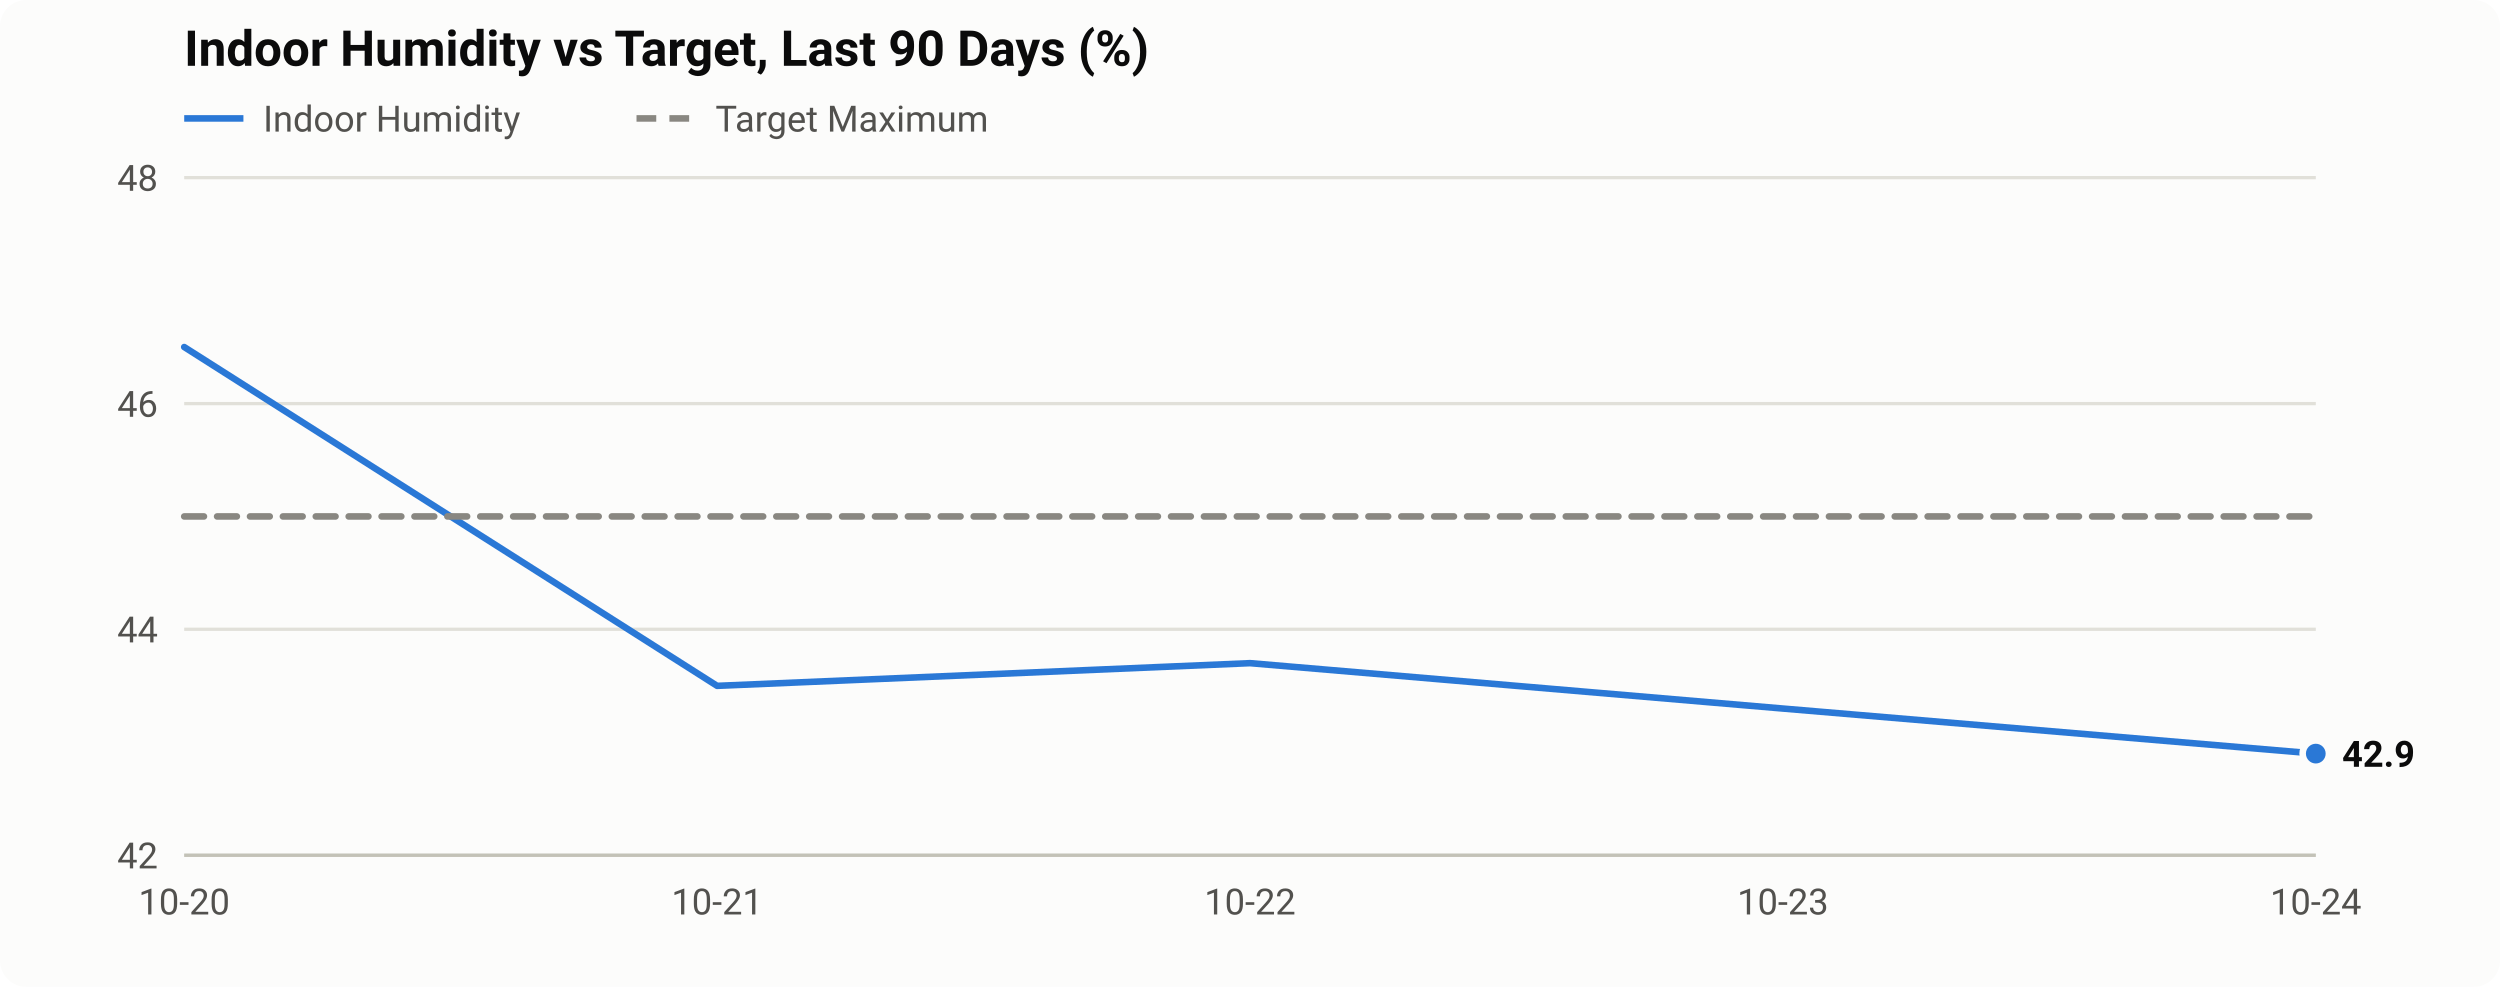
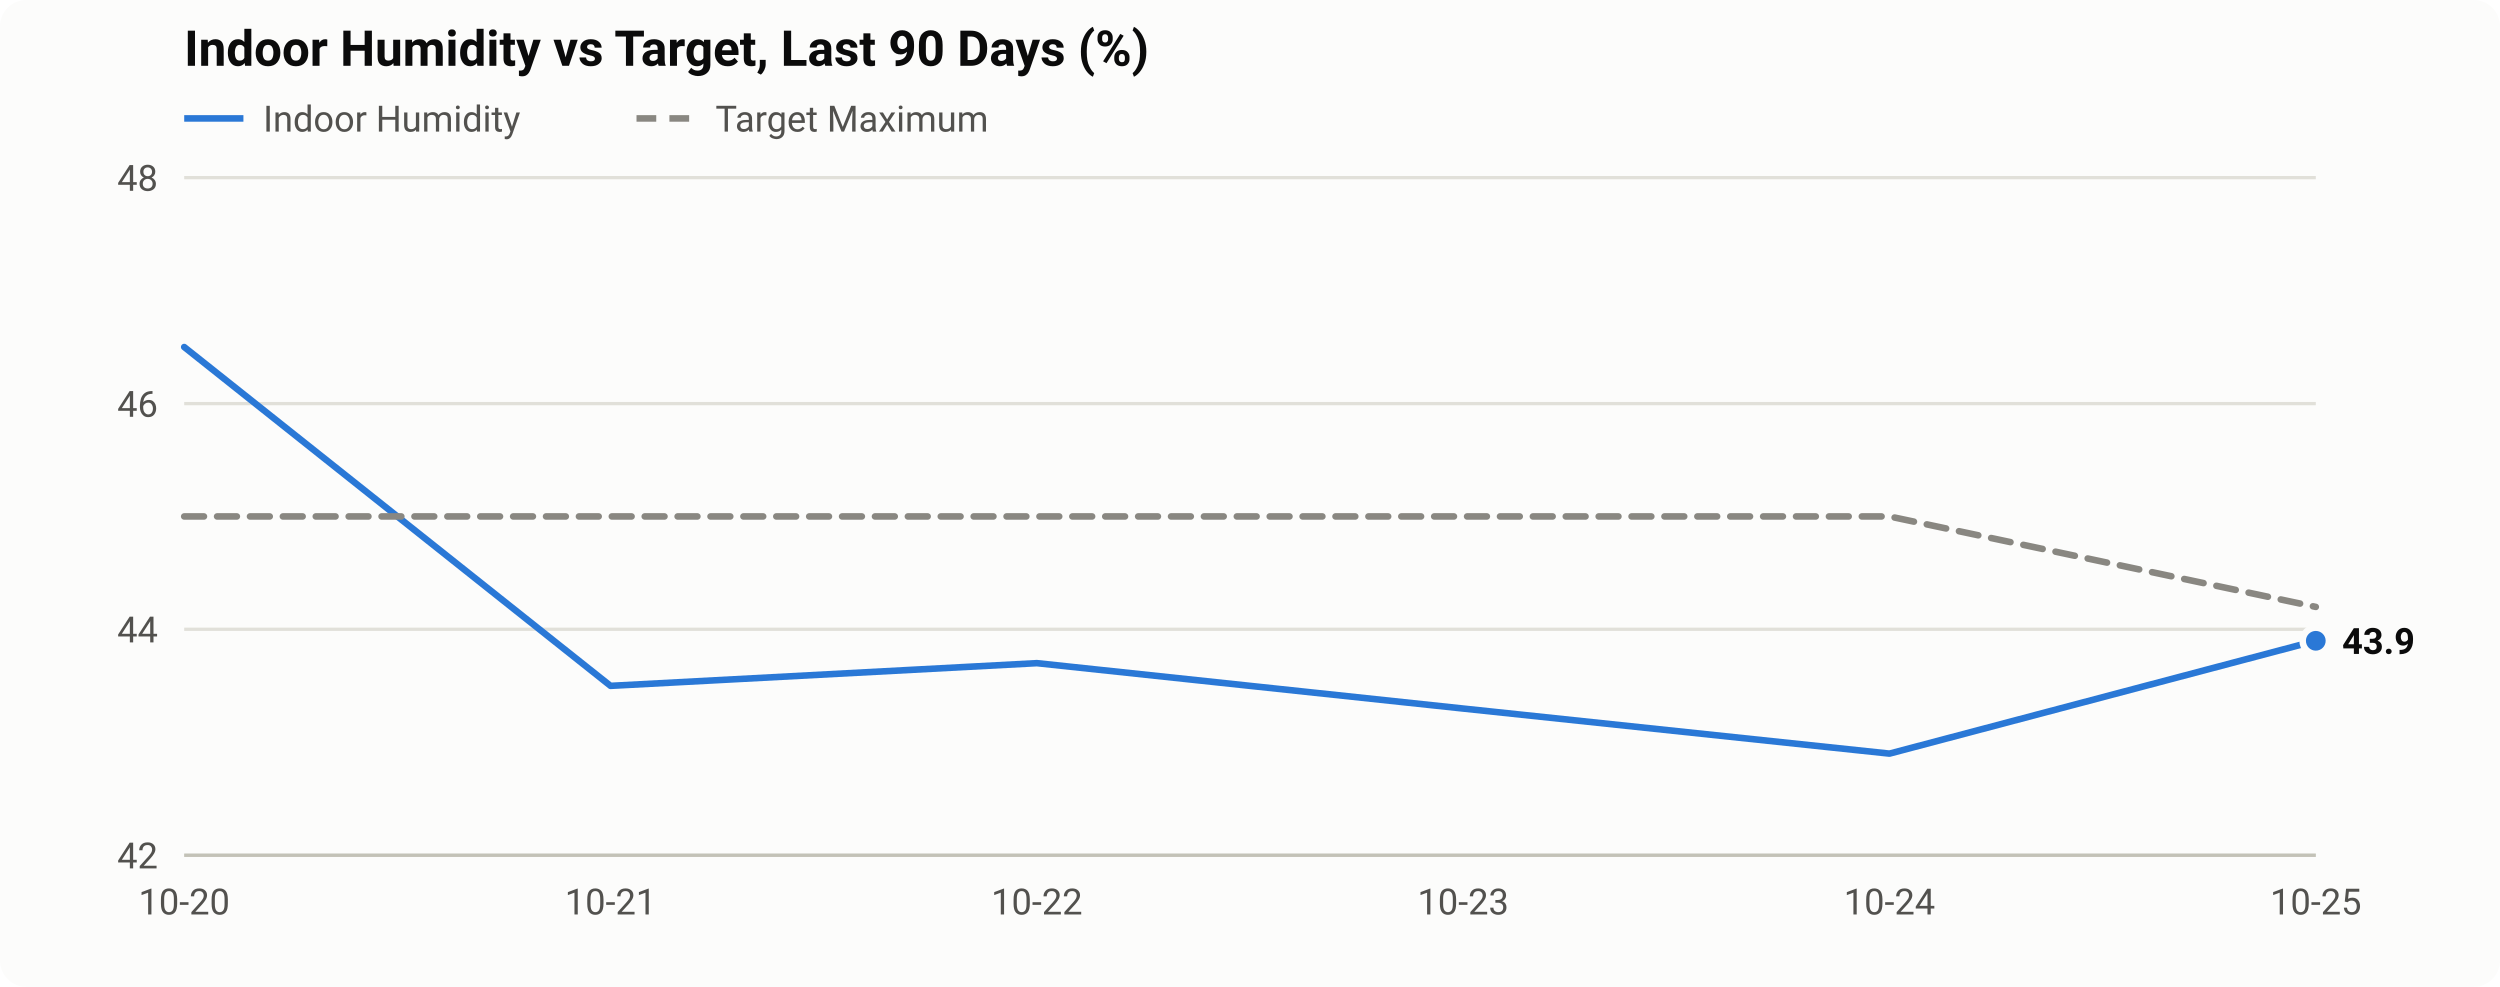
<svg xmlns="http://www.w3.org/2000/svg" viewBox="0 0 760 300" role="img" aria-label="Indoor Humidity vs Target, Last 90 Days (%)" class="chart">
  <style>.chart{font-family:system-ui,-apple-system,'Segoe UI',Roboto,Helvetica,Arial,sans-serif}.chart-title{font-size:15px;font-weight:600;fill:#0b0b0b}.axis,.legend{font-size:11px;fill:#52514e}.value{font-size:11px;fill:#0b0b0b;font-weight:600}.grid{stroke:#e1e0d9;stroke-width:1}.baseline{stroke:#c3c2b7;stroke-width:1}.line{stroke-width:2;stroke-linejoin:round;stroke-linecap:round}.ref{stroke:#898781}.dot{stroke:#fcfcfb;stroke-width:2}.hit{fill:transparent}.s1{stroke:#2a78d6}.f1{fill:#2a78d6}.s2{stroke:#eb6834}.f2{fill:#eb6834}.s3{stroke:#1baf7a}.f3{fill:#1baf7a}.s4{stroke:#eda100}.f4{fill:#eda100}.s5{stroke:#e87ba4}.f5{fill:#e87ba4}.s6{stroke:#008300}.f6{fill:#008300}.s7{stroke:#6250d6}.f7{fill:#6250d6}.s8{stroke:#e34948}.f8{fill:#e34948}</style>
  <rect width="760" height="300" rx="8" fill="#fcfcfb" />
  <text x="56" y="20" class="chart-title">Indoor Humidity vs Target, Last 90 Days (%)</text>
  <line x1="56" x2="74" y1="36" y2="36" class="s1" stroke-width="2" />
  <text x="80" y="40" class="legend">Indoor Humidity</text>
  <line x1="193.5" x2="211.5" y1="36" y2="36" class="ref" stroke-width="2" stroke-dasharray="6 4" />
  <text x="217.5" y="40" class="legend">Target Maximum</text>
  <line x1="56" x2="704" y1="260.0" y2="260.0" class="grid" />
  <text x="48" y="264.0" class="axis" text-anchor="end">42</text>
  <line x1="56" x2="704" y1="191.3" y2="191.3" class="grid" />
  <text x="48" y="195.3" class="axis" text-anchor="end">44</text>
  <line x1="56" x2="704" y1="122.7" y2="122.7" class="grid" />
  <text x="48" y="126.7" class="axis" text-anchor="end">46</text>
  <line x1="56" x2="704" y1="54.0" y2="54.0" class="grid" />
  <text x="48" y="58.0" class="axis" text-anchor="end">48</text>
  <line x1="56" x2="704" y1="260.0" y2="260.0" class="baseline" />
  <text x="56.0" y="278" class="axis" text-anchor="middle">10-20</text>
-   <text x="218.0" y="278" class="axis" text-anchor="middle">10-21</text>
-   <text x="380.0" y="278" class="axis" text-anchor="middle">10-22</text>
-   <text x="542.0" y="278" class="axis" text-anchor="middle">10-23</text>
-   <text x="704.0" y="278" class="axis" text-anchor="middle">10-24</text>
-   <polyline points="56.0,105.5 218.0,208.5 380.0,201.6 542.0,215.4 704.0,229.1" fill="none" class="s1 line" />
-   <circle cx="704.0" cy="229.1" r="4" class="f1 dot" />
-   <text x="712.0" y="233.1" class="value">42.9</text>
-   <polyline points="56.0,157.0 218.0,157.0 380.0,157.0 542.0,157.0 704.0,157.0" fill="none" class="ref line" stroke-dasharray="6 4" />
+   <text x="185.6" y="278" class="axis" text-anchor="middle">10-21</text>
+   <text x="315.2" y="278" class="axis" text-anchor="middle">10-22</text>
+   <text x="444.8" y="278" class="axis" text-anchor="middle">10-23</text>
+   <text x="574.4" y="278" class="axis" text-anchor="middle">10-24</text>
+   <text x="704.0" y="278" class="axis" text-anchor="middle">10-25</text>
+   <polyline points="56.0,105.5 185.6,208.5 315.2,201.6 444.8,215.4 574.4,229.1 704.0,194.8" fill="none" class="s1 line" />
+   <circle cx="704.0" cy="194.8" r="4" class="f1 dot" />
+   <text x="712.0" y="198.8" class="value">43.9</text>
+   <polyline points="56.0,157.0 185.6,157.0 315.2,157.0 444.8,157.0 574.4,157.0 704.0,184.5" fill="none" class="ref line" stroke-dasharray="6 4" />
</svg>
